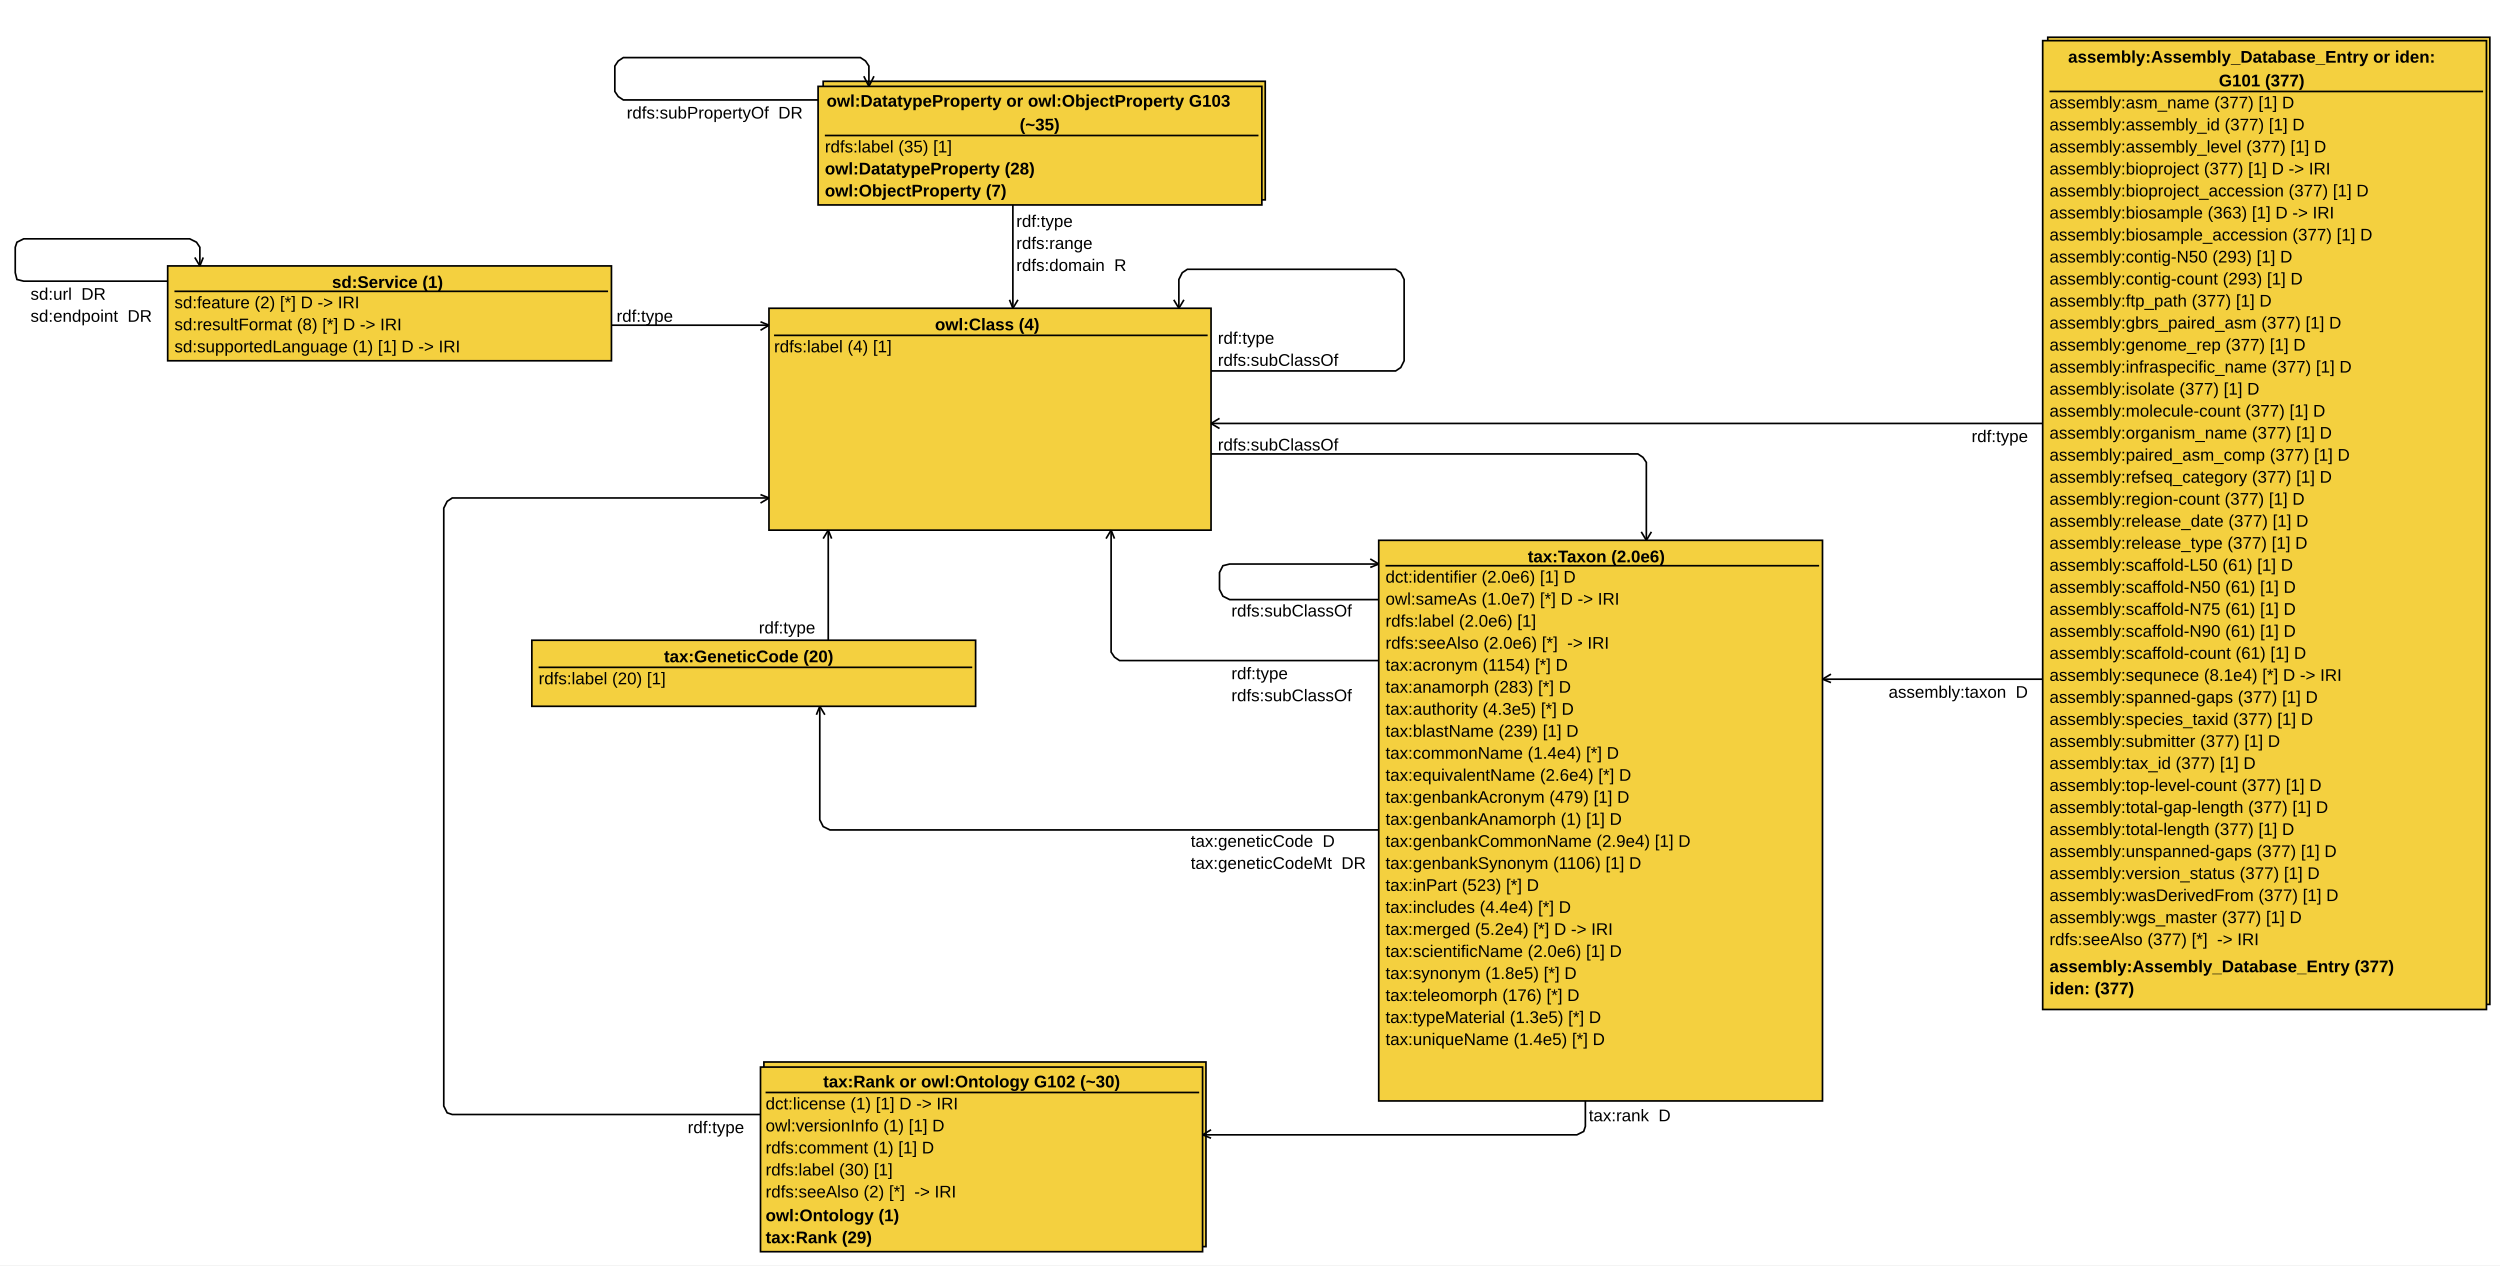
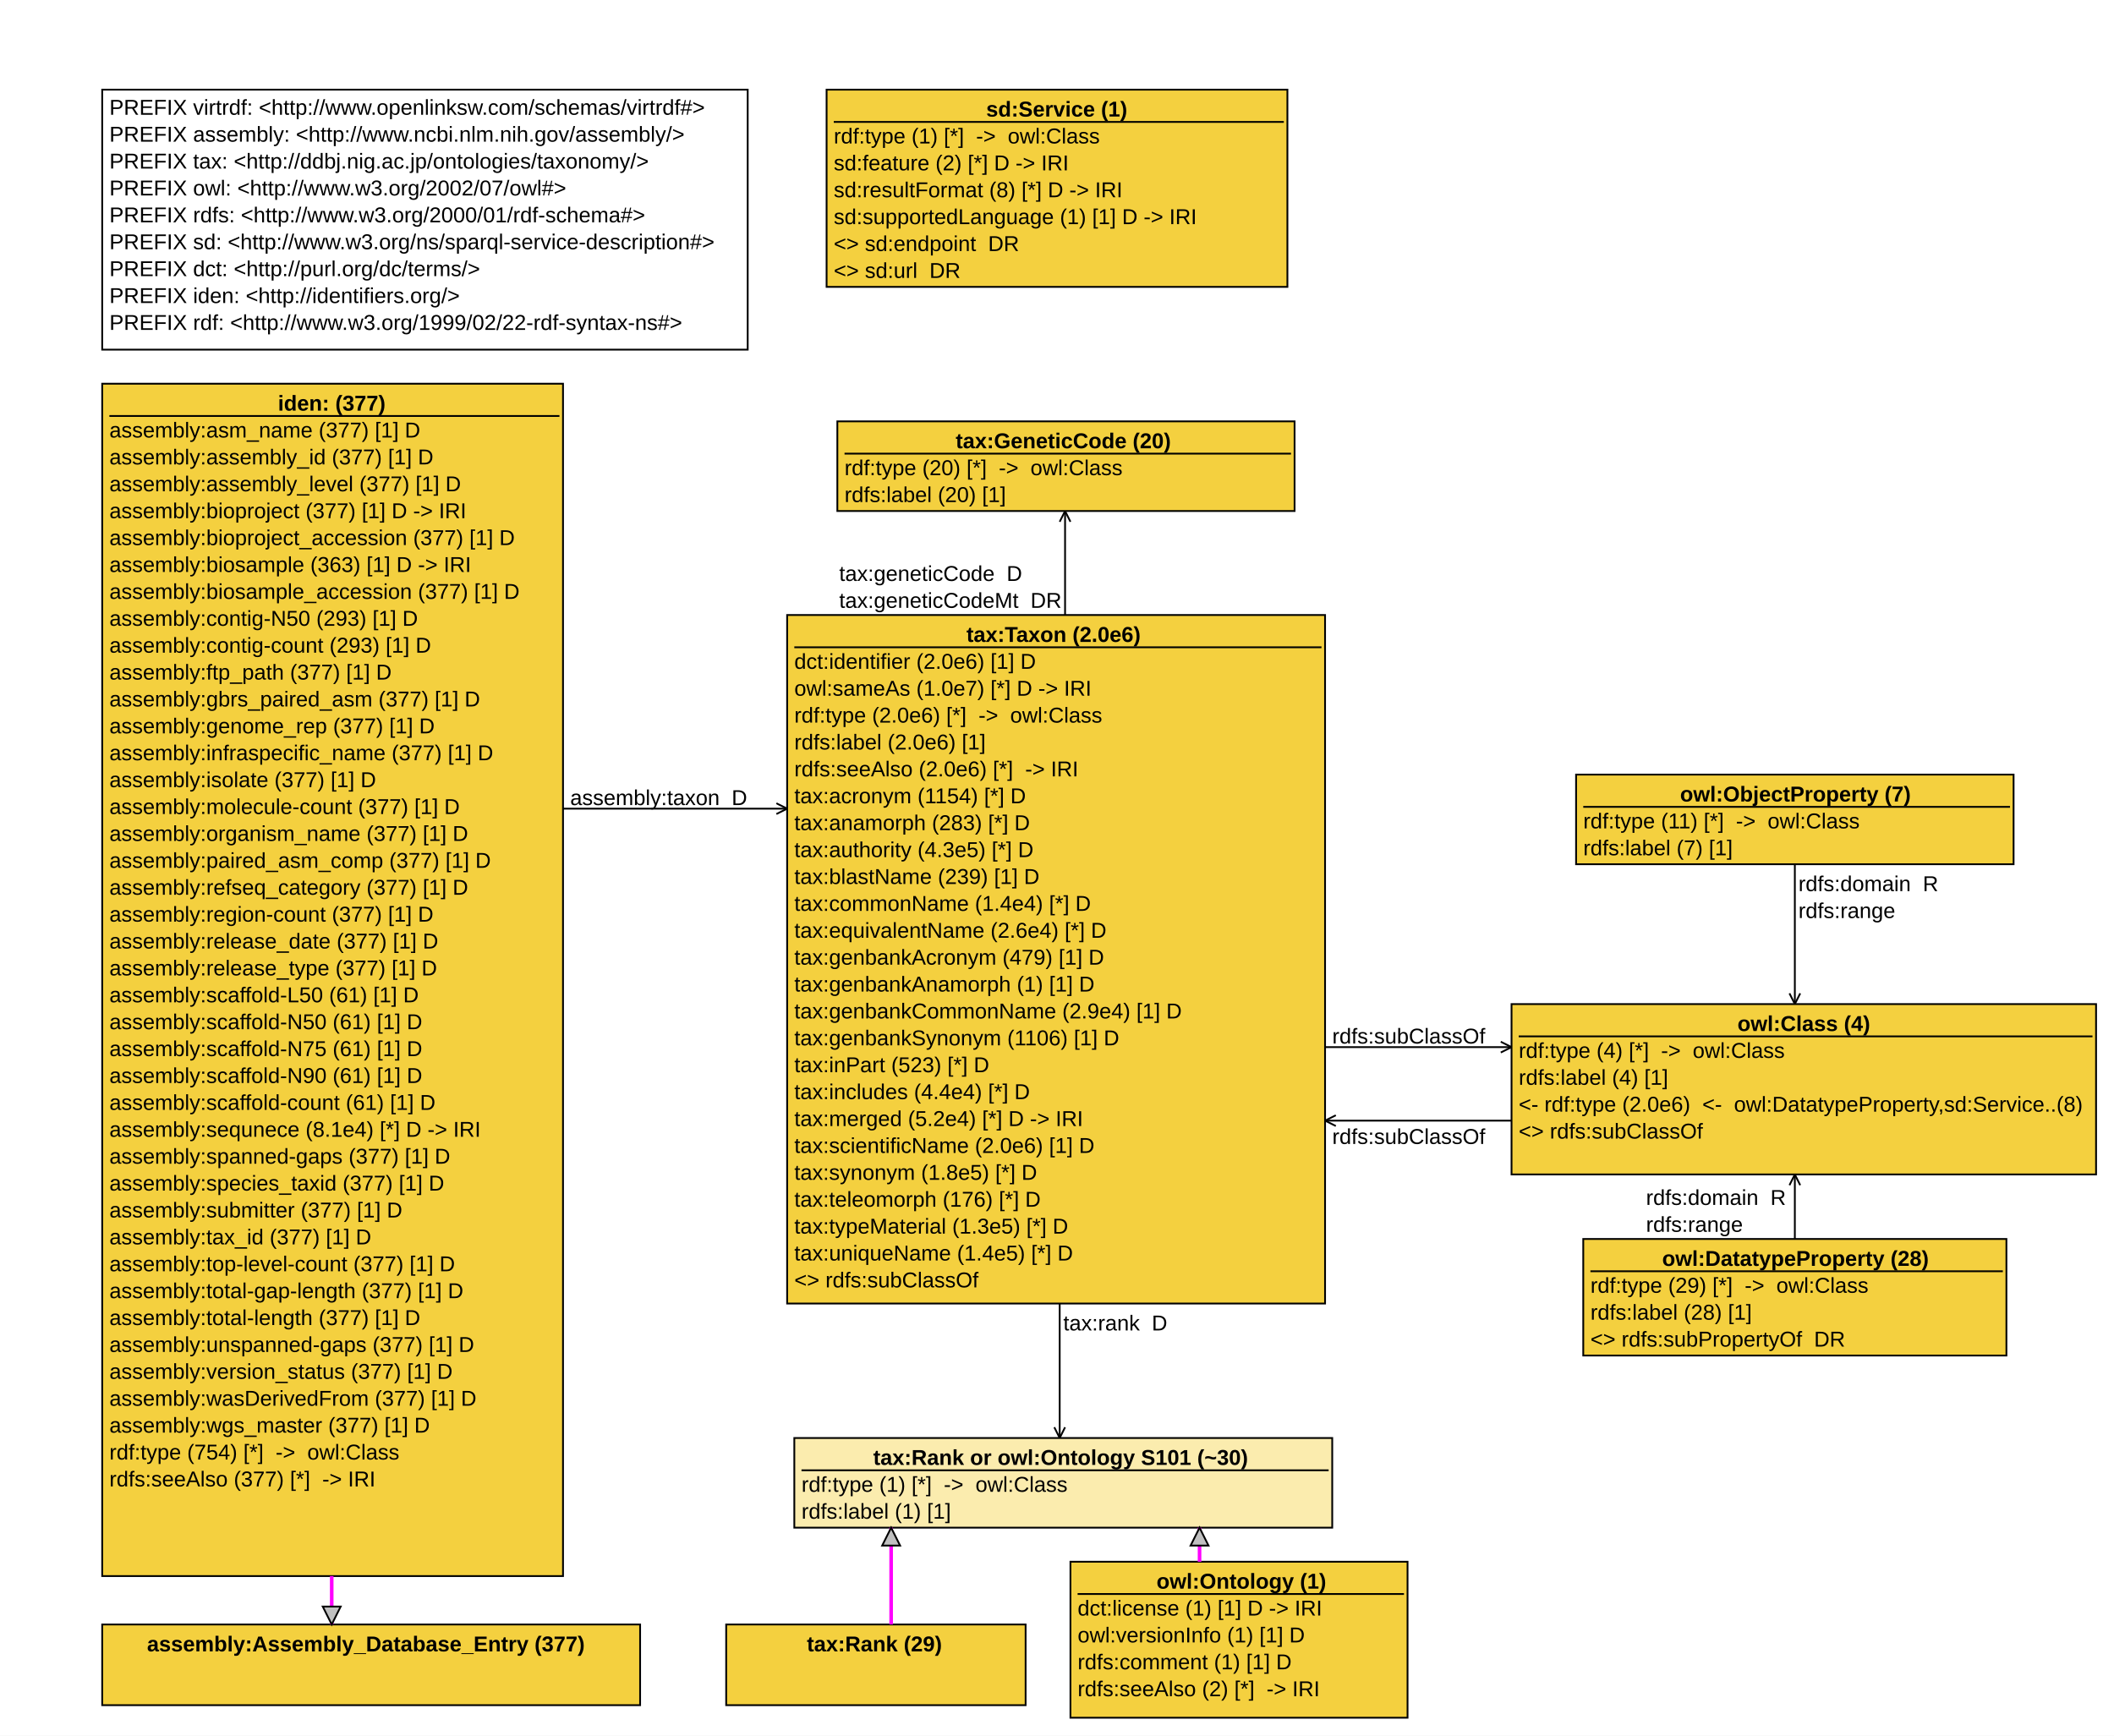
- <svg xmlns="http://www.w3.org/2000/svg" version="1.1" xml:space="preserve" width="1476" height="747" viewBox="0 0 1476 747">
+ <svg xmlns="http://www.w3.org/2000/svg" version="1.1" xml:space="preserve" width="1179" height="968" viewBox="0 0 1179 968">
 onmousemove="movetip(evt)" onmouseup="endmove()"&gt;
<rect x="0" y="0" width="100%" height="100%" style="fill:White;" />
  <defs>
    <linearGradient id="activ1" x1="0%" y1="0%" x2="100%" y2="0%">
      <stop offset="0%" style="stop-color:#FFFF00;stop-opacity:1" />
      <stop offset="100%" style="stop-color:#FFFFF0;stop-opacity:1" />
    </linearGradient>
  </defs>
-   <g id="2002700470">
-     <polygon points="486,48 747,48 747,118 486,118 " style="fill:#F4D03F; stroke-width:1;stroke:Black;" />
-     <polygon points="483,51 745,51 745,121 483,121 " style="fill:#F4D03F; stroke-width:1;stroke:Black;" />
-     <text style="font-family:Arial;font-size:10px;kerning:0;word-spacing:-1px;fill:Black;font-weight:bold;">
-       <tspan x="488" y="63">owl:DatatypeProperty or owl:ObjectProperty G103 </tspan>
-       <tspan x="602" y="77">(~35)</tspan>
-     </text>
-     <line x1="487" y1="80" x2="743" y2="80" style="stroke-width:1;stroke:Black;" />
-     <text style="font-family:Arial;font-size:10px;kerning:0;word-spacing:-1px;fill:Black;">
-       <tspan x="487" y="90">rdfs:label (35) [1] </tspan>
-     </text>
-     <text style="font-family:Arial;font-size:10px;kerning:0;word-spacing:-1px;fill:Black;font-weight:bold;">
-       <tspan x="487" y="103">owl:DatatypeProperty (28)</tspan>
-       <tspan x="487" y="116">owl:ObjectProperty (7)</tspan>
-     </text>
-   </g>
-   <g id="2002700503">
-     <polygon points="99,157 361,157 361,213 99,213 " style="fill:#F4D03F; stroke-width:1;stroke:Black;" />
-     <text style="font-family:Arial;font-size:10px;kerning:0;word-spacing:-1px;fill:Black;font-weight:bold;">
-       <tspan x="196" y="170">sd:Service (1)</tspan>
-     </text>
-     <line x1="103" y1="172" x2="359" y2="172" style="stroke-width:1;stroke:Black;" />
-     <text style="font-family:Arial;font-size:10px;kerning:0;word-spacing:-1px;fill:Black;">
-       <tspan x="103" y="182">sd:feature (2) [*] D -&gt; IRI</tspan>
-       <tspan x="103" y="195">sd:resultFormat (8) [*] D -&gt; IRI</tspan>
-       <tspan x="103" y="208">sd:supportedLanguage (1) [1] D -&gt; IRI</tspan>
-     </text>
-   </g>
-   <g id="2002700514">
-     <polygon points="454,182 715,182 715,313 454,313 " style="fill:#F4D03F; stroke-width:1;stroke:Black;" />
-     <text style="font-family:Arial;font-size:10px;kerning:0;word-spacing:-1px;fill:Black;font-weight:bold;">
-       <tspan x="552" y="195">owl:Class (4)</tspan>
-     </text>
-     <line x1="457" y1="198" x2="713" y2="198" style="stroke-width:1;stroke:Black;" />
-     <text style="font-family:Arial;font-size:10px;kerning:0;word-spacing:-1px;fill:Black;">
-       <tspan x="457" y="208">rdfs:label (4) [1] </tspan>
-     </text>
-   </g>
-   <g id="2002700525">
-     <polygon points="314,378 576,378 576,417 314,417 " style="fill:#F4D03F; stroke-width:1;stroke:Black;" />
-     <text style="font-family:Arial;font-size:10px;kerning:0;word-spacing:-1px;fill:Black;font-weight:bold;">
-       <tspan x="392" y="391">tax:GeneticCode (20)</tspan>
-     </text>
-     <line x1="318" y1="394" x2="574" y2="394" style="stroke-width:1;stroke:Black;" />
-     <text style="font-family:Arial;font-size:10px;kerning:0;word-spacing:-1px;fill:Black;">
-       <tspan x="318" y="404">rdfs:label (20) [1] </tspan>
-     </text>
-   </g>
-   <g id="2002700536">
-     <polygon points="451,627 712,627 712,736 451,736 " style="fill:#F4D03F; stroke-width:1;stroke:Black;" />
-     <polygon points="449,630 710,630 710,739 449,739 " style="fill:#F4D03F; stroke-width:1;stroke:Black;" />
-     <text style="font-family:Arial;font-size:10px;kerning:0;word-spacing:-1px;fill:Black;font-weight:bold;">
-       <tspan x="486" y="642">tax:Rank or owl:Ontology G102 (~30)</tspan>
-     </text>
-     <line x1="452" y1="645" x2="708" y2="645" style="stroke-width:1;stroke:Black;" />
-     <text style="font-family:Arial;font-size:10px;kerning:0;word-spacing:-1px;fill:Black;">
-       <tspan x="452" y="655">dct:license (1) [1] D -&gt; IRI</tspan>
-       <tspan x="452" y="668">owl:versionInfo (1) [1] D</tspan>
-       <tspan x="452" y="681">rdfs:comment (1) [1] D</tspan>
-       <tspan x="452" y="694">rdfs:label (30) [1] </tspan>
-       <tspan x="452" y="707">rdfs:seeAlso (2) [*]  -&gt; IRI</tspan>
-     </text>
-     <text style="font-family:Arial;font-size:10px;kerning:0;word-spacing:-1px;fill:Black;font-weight:bold;">
-       <tspan x="452" y="721">owl:Ontology (1)</tspan>
-       <tspan x="452" y="734">tax:Rank (29)</tspan>
-     </text>
-   </g>
-   <g id="2002700492">
-     <polygon points="814,319 1076,319 1076,650 814,650 " style="fill:#F4D03F; stroke-width:1;stroke:Black;" />
-     <text style="font-family:Arial;font-size:10px;kerning:0;word-spacing:-1px;fill:Black;font-weight:bold;">
-       <tspan x="902" y="332">tax:Taxon (2.0e6)</tspan>
-     </text>
-     <line x1="818" y1="334" x2="1074" y2="334" style="stroke-width:1;stroke:Black;" />
-     <text style="font-family:Arial;font-size:10px;kerning:0;word-spacing:-1px;fill:Black;">
-       <tspan x="818" y="344">dct:identifier (2.0e6) [1] D</tspan>
-       <tspan x="818" y="357">owl:sameAs (1.0e7) [*] D -&gt; IRI</tspan>
-       <tspan x="818" y="370">rdfs:label (2.0e6) [1] </tspan>
-       <tspan x="818" y="383">rdfs:seeAlso (2.0e6) [*]  -&gt; IRI</tspan>
-       <tspan x="818" y="396">tax:acronym (1154) [*] D</tspan>
-       <tspan x="818" y="409">tax:anamorph (283) [*] D</tspan>
-       <tspan x="818" y="422">tax:authority (4.3e5) [*] D</tspan>
-       <tspan x="818" y="435">tax:blastName (239) [1] D</tspan>
-       <tspan x="818" y="448">tax:commonName (1.4e4) [*] D</tspan>
-       <tspan x="818" y="461">tax:equivalentName (2.6e4) [*] D</tspan>
-       <tspan x="818" y="474">tax:genbankAcronym (479) [1] D</tspan>
-       <tspan x="818" y="487">tax:genbankAnamorph (1) [1] D</tspan>
-       <tspan x="818" y="500">tax:genbankCommonName (2.9e4) [1] D</tspan>
-       <tspan x="818" y="513">tax:genbankSynonym (1106) [1] D</tspan>
-       <tspan x="818" y="526">tax:inPart (523) [*] D</tspan>
-       <tspan x="818" y="539">tax:includes (4.4e4) [*] D</tspan>
-       <tspan x="818" y="552">tax:merged (5.2e4) [*] D -&gt; IRI</tspan>
-       <tspan x="818" y="565">tax:scientificName (2.0e6) [1] D</tspan>
-       <tspan x="818" y="578">tax:synonym (1.8e5) [*] D</tspan>
-       <tspan x="818" y="591">tax:teleomorph (176) [*] D</tspan>
-       <tspan x="818" y="604">tax:typeMaterial (1.3e5) [*] D</tspan>
-       <tspan x="818" y="617">tax:uniqueName (1.4e5) [*] D</tspan>
-     </text>
-   </g>
-   <g id="2002700481">
-     <polygon points="1209,22 1470,22 1470,593 1209,593 " style="fill:#F4D03F; stroke-width:1;stroke:Black;" />
-     <polygon points="1206,24 1468,24 1468,596 1206,596 " style="fill:#F4D03F; stroke-width:1;stroke:Black;" />
-     <text style="font-family:Arial;font-size:10px;kerning:0;word-spacing:-1px;fill:Black;font-weight:bold;">
-       <tspan x="1221" y="37">assembly:Assembly_Database_Entry or iden: </tspan>
-       <tspan x="1310" y="51">G101 (377)</tspan>
-     </text>
-     <line x1="1210" y1="54" x2="1466" y2="54" style="stroke-width:1;stroke:Black;" />
-     <text style="font-family:Arial;font-size:10px;kerning:0;word-spacing:-1px;fill:Black;">
-       <tspan x="1210" y="64">assembly:asm_name (377) [1] D</tspan>
-       <tspan x="1210" y="77">assembly:assembly_id (377) [1] D</tspan>
-       <tspan x="1210" y="90">assembly:assembly_level (377) [1] D</tspan>
-       <tspan x="1210" y="103">assembly:bioproject (377) [1] D -&gt; IRI</tspan>
-       <tspan x="1210" y="116">assembly:bioproject_accession (377) [1] D</tspan>
-       <tspan x="1210" y="129">assembly:biosample (363) [1] D -&gt; IRI</tspan>
-       <tspan x="1210" y="142">assembly:biosample_accession (377) [1] D</tspan>
-       <tspan x="1210" y="155">assembly:contig-N50 (293) [1] D</tspan>
-       <tspan x="1210" y="168">assembly:contig-count (293) [1] D</tspan>
-       <tspan x="1210" y="181">assembly:ftp_path (377) [1] D</tspan>
-       <tspan x="1210" y="194">assembly:gbrs_paired_asm (377) [1] D</tspan>
-       <tspan x="1210" y="207">assembly:genome_rep (377) [1] D</tspan>
-       <tspan x="1210" y="220">assembly:infraspecific_name (377) [1] D</tspan>
-       <tspan x="1210" y="233">assembly:isolate (377) [1] D</tspan>
-       <tspan x="1210" y="246">assembly:molecule-count (377) [1] D</tspan>
-       <tspan x="1210" y="259">assembly:organism_name (377) [1] D</tspan>
-       <tspan x="1210" y="272">assembly:paired_asm_comp (377) [1] D</tspan>
-       <tspan x="1210" y="285">assembly:refseq_category (377) [1] D</tspan>
-       <tspan x="1210" y="298">assembly:region-count (377) [1] D</tspan>
-       <tspan x="1210" y="311">assembly:release_date (377) [1] D</tspan>
-       <tspan x="1210" y="324">assembly:release_type (377) [1] D</tspan>
-       <tspan x="1210" y="337">assembly:scaffold-L50 (61) [1] D</tspan>
-       <tspan x="1210" y="350">assembly:scaffold-N50 (61) [1] D</tspan>
-       <tspan x="1210" y="363">assembly:scaffold-N75 (61) [1] D</tspan>
-       <tspan x="1210" y="376">assembly:scaffold-N90 (61) [1] D</tspan>
-       <tspan x="1210" y="389">assembly:scaffold-count (61) [1] D</tspan>
-       <tspan x="1210" y="402">assembly:sequnece (8.1e4) [*] D -&gt; IRI</tspan>
-       <tspan x="1210" y="415">assembly:spanned-gaps (377) [1] D</tspan>
-       <tspan x="1210" y="428">assembly:species_taxid (377) [1] D</tspan>
-       <tspan x="1210" y="441">assembly:submitter (377) [1] D</tspan>
-       <tspan x="1210" y="454">assembly:tax_id (377) [1] D</tspan>
-       <tspan x="1210" y="467">assembly:top-level-count (377) [1] D</tspan>
-       <tspan x="1210" y="480">assembly:total-gap-length (377) [1] D</tspan>
-       <tspan x="1210" y="493">assembly:total-length (377) [1] D</tspan>
-       <tspan x="1210" y="506">assembly:unspanned-gaps (377) [1] D</tspan>
-       <tspan x="1210" y="519">assembly:version_status (377) [1] D</tspan>
-       <tspan x="1210" y="532">assembly:wasDerivedFrom (377) [1] D</tspan>
-       <tspan x="1210" y="545">assembly:wgs_master (377) [1] D</tspan>
-       <tspan x="1210" y="558">rdfs:seeAlso (377) [*]  -&gt; IRI</tspan>
-     </text>
-     <text style="font-family:Arial;font-size:10px;kerning:0;word-spacing:-1px;fill:Black;font-weight:bold;">
-       <tspan x="1210" y="574">assembly:Assembly_Database_Entry (377)</tspan>
-       <tspan x="1210" y="587">iden: (377)</tspan>
-     </text>
-   </g>
-   <g id="2002700547">
-     <path d="M598,121 L598,182 " style="fill:none;stroke-width:1;stroke:Black;" />
-     <line x1="596" y1="177" x2="598" y2="182" style="stroke-width:1;stroke:Black;" />
-     <line x1="601" y1="177" x2="598" y2="182" style="stroke-width:1;stroke:Black;" />
-     <text style="font-family:Arial;font-size:10px;kerning:0;word-spacing:-1px;fill:Black;">
-       <tspan x="600" y="134">rdf:type  </tspan>
-       <tspan x="600" y="147">rdfs:range  </tspan>
-       <tspan x="600" y="160">rdfs:domain  R</tspan>
-     </text>
-   </g>
-   <g id="2002700557">
-     <path d="M1206,250 L715,250 " style="fill:none;stroke-width:1;stroke:Black;" />
-     <line x1="720" y1="247" x2="715" y2="250" style="stroke-width:1;stroke:Black;" />
-     <line x1="720" y1="253" x2="715" y2="250" style="stroke-width:1;stroke:Black;" />
-     <text style="font-family:Arial;font-size:10px;kerning:0;word-spacing:-1px;fill:Black;">
-       <tspan x="1164" y="261">rdf:type  </tspan>
-     </text>
-   </g>
-   <g id="2002700562">
-     <path d="M483,59 L368,59 365,57 363,54 363,39 365,36 368,34 508,34 511,36 513,39 513,51 " style="fill:none;stroke-width:1;stroke:Black;" />
-     <line x1="510" y1="45" x2="513" y2="51" style="stroke-width:1;stroke:Black;" />
-     <line x1="516" y1="45" x2="513" y2="51" style="stroke-width:1;stroke:Black;" />
-     <text style="font-family:Arial;font-size:10px;kerning:0;word-spacing:-1px;fill:Black;">
-       <tspan x="370" y="70">rdfs:subPropertyOf  DR</tspan>
-     </text>
-   </g>
-   <g id="2002700567">
-     <path d="M715,268 L967,268 970,270 972,273 972,319 " style="fill:none;stroke-width:1;stroke:Black;" />
-     <line x1="969" y1="314" x2="972" y2="319" style="stroke-width:1;stroke:Black;" />
-     <line x1="975" y1="314" x2="972" y2="319" style="stroke-width:1;stroke:Black;" />
-     <text style="font-family:Arial;font-size:10px;kerning:0;word-spacing:-1px;fill:Black;">
-       <tspan x="719" y="266">rdfs:subClassOf  </tspan>
-     </text>
-   </g>
-   <g id="2002700572">
-     <path d="M814,354 L726,354 722,352 720,348 720,338 722,334 726,333 814,333 " style="fill:none;stroke-width:1;stroke:Black;" />
-     <line x1="809" y1="330" x2="814" y2="333" style="stroke-width:1;stroke:Black;" />
-     <line x1="809" y1="335" x2="814" y2="333" style="stroke-width:1;stroke:Black;" />
-     <text style="font-family:Arial;font-size:10px;kerning:0;word-spacing:-1px;fill:Black;">
-       <tspan x="727" y="364">rdfs:subClassOf  </tspan>
-     </text>
-   </g>
-   <g id="2002700577">
-     <path d="M1206,401 L1076,401 " style="fill:none;stroke-width:1;stroke:Black;" />
-     <line x1="1081" y1="398" x2="1076" y2="401" style="stroke-width:1;stroke:Black;" />
-     <line x1="1081" y1="403" x2="1076" y2="401" style="stroke-width:1;stroke:Black;" />
-     <text style="font-family:Arial;font-size:10px;kerning:0;word-spacing:-1px;fill:Black;">
-       <tspan x="1115" y="412">assembly:taxon  D</tspan>
-     </text>
-   </g>
-   <g id="2002700582">
-     <path d="M489,378 L489,313 " style="fill:none;stroke-width:1;stroke:Black;" />
-     <line x1="486" y1="318" x2="489" y2="313" style="stroke-width:1;stroke:Black;" />
-     <line x1="491" y1="318" x2="489" y2="313" style="stroke-width:1;stroke:Black;" />
-     <text style="font-family:Arial;font-size:10px;kerning:0;word-spacing:-1px;fill:Black;">
-       <tspan x="448" y="374">rdf:type  </tspan>
-     </text>
-   </g>
-   <g id="2002700587">
-     <path d="M715,219 L824,219 827,217 829,213 829,165 827,161 824,159 701,159 698,161 696,165 696,182 " style="fill:none;stroke-width:1;stroke:Black;" />
-     <line x1="693" y1="177" x2="696" y2="182" style="stroke-width:1;stroke:Black;" />
-     <line x1="699" y1="177" x2="696" y2="182" style="stroke-width:1;stroke:Black;" />
-     <text style="font-family:Arial;font-size:10px;kerning:0;word-spacing:-1px;fill:Black;">
-       <tspan x="719" y="203">rdf:type  </tspan>
-       <tspan x="719" y="216">rdfs:subClassOf  </tspan>
-     </text>
-   </g>
-   <g id="2002700592">
-     <path d="M361,192 L454,192 " style="fill:none;stroke-width:1;stroke:Black;" />
-     <line x1="449" y1="190" x2="454" y2="192" style="stroke-width:1;stroke:Black;" />
-     <line x1="449" y1="195" x2="454" y2="192" style="stroke-width:1;stroke:Black;" />
-     <text style="font-family:Arial;font-size:10px;kerning:0;word-spacing:-1px;fill:Black;">
-       <tspan x="364" y="190">rdf:type  </tspan>
-     </text>
-   </g>
-   <g id="2002700597">
-     <path d="M814,490 L490,490 486,488 484,484 484,417 " style="fill:none;stroke-width:1;stroke:Black;" />
-     <line x1="482" y1="422" x2="484" y2="417" style="stroke-width:1;stroke:Black;" />
-     <line x1="487" y1="422" x2="484" y2="417" style="stroke-width:1;stroke:Black;" />
-     <text style="font-family:Arial;font-size:10px;kerning:0;word-spacing:-1px;fill:Black;">
-       <tspan x="703" y="500">tax:geneticCode  D</tspan>
-       <tspan x="703" y="513">tax:geneticCodeMt  DR</tspan>
-     </text>
-   </g>
-   <g id="2002700602">
-     <path d="M814,390 L661,390 658,388 656,385 656,313 " style="fill:none;stroke-width:1;stroke:Black;" />
-     <line x1="653" y1="318" x2="656" y2="313" style="stroke-width:1;stroke:Black;" />
-     <line x1="658" y1="318" x2="656" y2="313" style="stroke-width:1;stroke:Black;" />
-     <text style="font-family:Arial;font-size:10px;kerning:0;word-spacing:-1px;fill:Black;">
-       <tspan x="727" y="401">rdf:type  </tspan>
-       <tspan x="727" y="414">rdfs:subClassOf  </tspan>
-     </text>
-   </g>
-   <g id="2002700607">
-     <path d="M449,658 L267,658 264,657 262,653 262,300 264,296 267,294 454,294 " style="fill:none;stroke-width:1;stroke:Black;" />
-     <line x1="449" y1="292" x2="454" y2="294" style="stroke-width:1;stroke:Black;" />
-     <line x1="449" y1="297" x2="454" y2="294" style="stroke-width:1;stroke:Black;" />
-     <text style="font-family:Arial;font-size:10px;kerning:0;word-spacing:-1px;fill:Black;">
-       <tspan x="406" y="669">rdf:type  </tspan>
-     </text>
-   </g>
-   <g id="2002700612">
-     <path d="M936,650 L936,665 935,668 931,670 710,670 " style="fill:none;stroke-width:1;stroke:Black;" />
-     <line x1="715" y1="667" x2="710" y2="670" style="stroke-width:1;stroke:Black;" />
-     <line x1="715" y1="672" x2="710" y2="670" style="stroke-width:1;stroke:Black;" />
-     <text style="font-family:Arial;font-size:10px;kerning:0;word-spacing:-1px;fill:Black;">
-       <tspan x="938" y="662">tax:rank  D</tspan>
-     </text>
-   </g>
-   <g id="2002700552">
-     <path d="M99,166 L14,166 10,165 9,161 9,146 10,143 14,141 112,141 116,143 118,146 118,157 " style="fill:none;stroke-width:1;stroke:Black;" />
-     <line x1="115" y1="152" x2="118" y2="157" style="stroke-width:1;stroke:Black;" />
-     <line x1="120" y1="152" x2="118" y2="157" style="stroke-width:1;stroke:Black;" />
-     <text style="font-family:Arial;font-size:10px;kerning:0;word-spacing:-1px;fill:Black;">
-       <tspan x="18" y="177">sd:url  DR</tspan>
-       <tspan x="18" y="190">sd:endpoint  DR</tspan>
+   <g id="2002715670">
+     <polygon points="57,214 314,214 314,879 57,879 " style="fill:#F4D03F; stroke-width:1;stroke:Black;" />
+     <text style="font-family:Arial;font-size:12px;kerning:0;word-spacing:-1px;fill:Black;font-weight:bold;">
+       <tspan x="155" y="229">iden: (377)</tspan>
+     </text>
+     <line x1="61" y1="232" x2="312" y2="232" style="stroke-width:1;stroke:Black;" />
+     <text style="font-family:Arial;font-size:12px;kerning:0;word-spacing:-1px;fill:Black;">
+       <tspan x="61" y="244">assembly:asm_name (377) [1] D</tspan>
+       <tspan x="61" y="259">assembly:assembly_id (377) [1] D</tspan>
+       <tspan x="61" y="274">assembly:assembly_level (377) [1] D</tspan>
+       <tspan x="61" y="289">assembly:bioproject (377) [1] D -&gt; IRI</tspan>
+       <tspan x="61" y="304">assembly:bioproject_accession (377) [1] D</tspan>
+       <tspan x="61" y="319">assembly:biosample (363) [1] D -&gt; IRI</tspan>
+       <tspan x="61" y="334">assembly:biosample_accession (377) [1] D</tspan>
+       <tspan x="61" y="349">assembly:contig-N50 (293) [1] D</tspan>
+       <tspan x="61" y="364">assembly:contig-count (293) [1] D</tspan>
+       <tspan x="61" y="379">assembly:ftp_path (377) [1] D</tspan>
+       <tspan x="61" y="394">assembly:gbrs_paired_asm (377) [1] D</tspan>
+       <tspan x="61" y="409">assembly:genome_rep (377) [1] D</tspan>
+       <tspan x="61" y="424">assembly:infraspecific_name (377) [1] D</tspan>
+       <tspan x="61" y="439">assembly:isolate (377) [1] D</tspan>
+       <tspan x="61" y="454">assembly:molecule-count (377) [1] D</tspan>
+       <tspan x="61" y="469">assembly:organism_name (377) [1] D</tspan>
+       <tspan x="61" y="484">assembly:paired_asm_comp (377) [1] D</tspan>
+       <tspan x="61" y="499">assembly:refseq_category (377) [1] D</tspan>
+       <tspan x="61" y="514">assembly:region-count (377) [1] D</tspan>
+       <tspan x="61" y="529">assembly:release_date (377) [1] D</tspan>
+       <tspan x="61" y="544">assembly:release_type (377) [1] D</tspan>
+       <tspan x="61" y="559">assembly:scaffold-L50 (61) [1] D</tspan>
+       <tspan x="61" y="574">assembly:scaffold-N50 (61) [1] D</tspan>
+       <tspan x="61" y="589">assembly:scaffold-N75 (61) [1] D</tspan>
+       <tspan x="61" y="604">assembly:scaffold-N90 (61) [1] D</tspan>
+       <tspan x="61" y="619">assembly:scaffold-count (61) [1] D</tspan>
+       <tspan x="61" y="634">assembly:sequnece (8.1e4) [*] D -&gt; IRI</tspan>
+       <tspan x="61" y="649">assembly:spanned-gaps (377) [1] D</tspan>
+       <tspan x="61" y="664">assembly:species_taxid (377) [1] D</tspan>
+       <tspan x="61" y="679">assembly:submitter (377) [1] D</tspan>
+       <tspan x="61" y="694">assembly:tax_id (377) [1] D</tspan>
+       <tspan x="61" y="709">assembly:top-level-count (377) [1] D</tspan>
+       <tspan x="61" y="724">assembly:total-gap-length (377) [1] D</tspan>
+       <tspan x="61" y="739">assembly:total-length (377) [1] D</tspan>
+       <tspan x="61" y="754">assembly:unspanned-gaps (377) [1] D</tspan>
+       <tspan x="61" y="769">assembly:version_status (377) [1] D</tspan>
+       <tspan x="61" y="784">assembly:wasDerivedFrom (377) [1] D</tspan>
+       <tspan x="61" y="799">assembly:wgs_master (377) [1] D</tspan>
+       <tspan x="61" y="814">rdf:type (754) [*]  -&gt;  owl:Class</tspan>
+       <tspan x="61" y="829">rdfs:seeAlso (377) [*]  -&gt; IRI</tspan>
+     </text>
+   </g>
+   <g id="2002715681">
+     <polygon points="843,560 1169,560 1169,655 843,655 " style="fill:#F4D03F; stroke-width:1;stroke:Black;" />
+     <text style="font-family:Arial;font-size:12px;kerning:0;word-spacing:-1px;fill:Black;font-weight:bold;">
+       <tspan x="969" y="575">owl:Class (4)</tspan>
+     </text>
+     <line x1="847" y1="578" x2="1167" y2="578" style="stroke-width:1;stroke:Black;" />
+     <text style="font-family:Arial;font-size:12px;kerning:0;word-spacing:-1px;fill:Black;">
+       <tspan x="847" y="590">rdf:type (4) [*]  -&gt;  owl:Class</tspan>
+       <tspan x="847" y="605">rdfs:label (4) [1] </tspan>
+       <tspan x="847" y="620">&lt;- rdf:type (2.0e6)  &lt;-  owl:DatatypeProperty,sd:Service..(8)</tspan>
+       <tspan x="847" y="635">&lt;&gt; rdfs:subClassOf  </tspan>
+     </text>
+   </g>
+   <g id="2002715692">
+     <polygon points="883,691 1119,691 1119,756 883,756 " style="fill:#F4D03F; stroke-width:1;stroke:Black;" />
+     <text style="font-family:Arial;font-size:12px;kerning:0;word-spacing:-1px;fill:Black;font-weight:bold;">
+       <tspan x="927" y="706">owl:DatatypeProperty (28)</tspan>
+     </text>
+     <line x1="887" y1="709" x2="1117" y2="709" style="stroke-width:1;stroke:Black;" />
+     <text style="font-family:Arial;font-size:12px;kerning:0;word-spacing:-1px;fill:Black;">
+       <tspan x="887" y="721">rdf:type (29) [*]  -&gt;  owl:Class</tspan>
+       <tspan x="887" y="736">rdfs:label (28) [1] </tspan>
+       <tspan x="887" y="751">&lt;&gt; rdfs:subPropertyOf  DR</tspan>
+     </text>
+   </g>
+   <g id="2002715703">
+     <polygon points="461,50 718,50 718,160 461,160 " style="fill:#F4D03F; stroke-width:1;stroke:Black;" />
+     <text style="font-family:Arial;font-size:12px;kerning:0;word-spacing:-1px;fill:Black;font-weight:bold;">
+       <tspan x="550" y="65">sd:Service (1)</tspan>
+     </text>
+     <line x1="465" y1="68" x2="716" y2="68" style="stroke-width:1;stroke:Black;" />
+     <text style="font-family:Arial;font-size:12px;kerning:0;word-spacing:-1px;fill:Black;">
+       <tspan x="465" y="80">rdf:type (1) [*]  -&gt;  owl:Class</tspan>
+       <tspan x="465" y="95">sd:feature (2) [*] D -&gt; IRI</tspan>
+       <tspan x="465" y="110">sd:resultFormat (8) [*] D -&gt; IRI</tspan>
+       <tspan x="465" y="125">sd:supportedLanguage (1) [1] D -&gt; IRI</tspan>
+       <tspan x="465" y="140">&lt;&gt; sd:endpoint  DR</tspan>
+       <tspan x="465" y="155">&lt;&gt; sd:url  DR</tspan>
+     </text>
+   </g>
+   <g id="2002715714">
+     <polygon points="443,802 743,802 743,852 443,852 " style="fill:#FBECAE; stroke-width:1;stroke:Black;" />
+     <text style="font-family:Arial;font-size:12px;kerning:0;word-spacing:-1px;fill:Black;font-weight:bold;">
+       <tspan x="487" y="817">tax:Rank or owl:Ontology S101 (~30)</tspan>
+     </text>
+     <line x1="447" y1="820" x2="741" y2="820" style="stroke-width:1;stroke:Black;" />
+     <text style="font-family:Arial;font-size:12px;kerning:0;word-spacing:-1px;fill:Black;">
+       <tspan x="447" y="832">rdf:type (1) [*]  -&gt;  owl:Class</tspan>
+       <tspan x="447" y="847">rdfs:label (1) [1] </tspan>
+     </text>
+   </g>
+   <g id="2002715725">
+     <polygon points="879,432 1123,432 1123,482 879,482 " style="fill:#F4D03F; stroke-width:1;stroke:Black;" />
+     <text style="font-family:Arial;font-size:12px;kerning:0;word-spacing:-1px;fill:Black;font-weight:bold;">
+       <tspan x="937" y="447">owl:ObjectProperty (7)</tspan>
+     </text>
+     <line x1="883" y1="450" x2="1121" y2="450" style="stroke-width:1;stroke:Black;" />
+     <text style="font-family:Arial;font-size:12px;kerning:0;word-spacing:-1px;fill:Black;">
+       <tspan x="883" y="462">rdf:type (11) [*]  -&gt;  owl:Class</tspan>
+       <tspan x="883" y="477">rdfs:label (7) [1] </tspan>
+     </text>
+   </g>
+   <g id="2002715736">
+     <polygon points="57,906 357,906 357,951 57,951 " style="fill:#F4D03F; stroke-width:1;stroke:Black;" />
+     <text style="font-family:Arial;font-size:12px;kerning:0;word-spacing:-1px;fill:Black;font-weight:bold;">
+       <tspan x="82" y="921">assembly:Assembly_Database_Entry (377)</tspan>
+     </text>
+   </g>
+   <g id="2002715747">
+     <polygon points="467,235 722,235 722,285 467,285 " style="fill:#F4D03F; stroke-width:1;stroke:Black;" />
+     <text style="font-family:Arial;font-size:12px;kerning:0;word-spacing:-1px;fill:Black;font-weight:bold;">
+       <tspan x="533" y="250">tax:GeneticCode (20)</tspan>
+     </text>
+     <line x1="471" y1="253" x2="720" y2="253" style="stroke-width:1;stroke:Black;" />
+     <text style="font-family:Arial;font-size:12px;kerning:0;word-spacing:-1px;fill:Black;">
+       <tspan x="471" y="265">rdf:type (20) [*]  -&gt;  owl:Class</tspan>
+       <tspan x="471" y="280">rdfs:label (20) [1] </tspan>
+     </text>
+   </g>
+   <g id="2002715758">
+     <polygon points="405,906 572,906 572,951 405,951 " style="fill:#F4D03F; stroke-width:1;stroke:Black;" />
+     <text style="font-family:Arial;font-size:12px;kerning:0;word-spacing:-1px;fill:Black;font-weight:bold;">
+       <tspan x="450" y="921">tax:Rank (29)</tspan>
+     </text>
+   </g>
+   <g id="2002715769">
+     <polygon points="57,50 417,50 417,195 57,195 " style="fill:White; stroke-width:1;stroke:Black;" />
+     <text style="font-family:Arial;font-size:12px;kerning:0;word-spacing:-1px;fill:Black;">
+       <tspan x="61" y="64">PREFIX virtrdf: &lt;http://www.openlinksw.com/schemas/virtrdf#&gt;</tspan>
+       <tspan x="61" y="79">PREFIX assembly: &lt;http://www.ncbi.nlm.nih.gov/assembly/&gt;</tspan>
+       <tspan x="61" y="94">PREFIX tax: &lt;http://ddbj.nig.ac.jp/ontologies/taxonomy/&gt;</tspan>
+       <tspan x="61" y="109">PREFIX owl: &lt;http://www.w3.org/2002/07/owl#&gt;</tspan>
+       <tspan x="61" y="124">PREFIX rdfs: &lt;http://www.w3.org/2000/01/rdf-schema#&gt;</tspan>
+       <tspan x="61" y="139">PREFIX sd: &lt;http://www.w3.org/ns/sparql-service-description#&gt;</tspan>
+       <tspan x="61" y="154">PREFIX dct: &lt;http://purl.org/dc/terms/&gt;</tspan>
+       <tspan x="61" y="169">PREFIX iden: &lt;http://identifiers.org/&gt;</tspan>
+       <tspan x="61" y="184">PREFIX rdf: &lt;http://www.w3.org/1999/02/22-rdf-syntax-ns#&gt;</tspan>
+     </text>
+   </g>
+   <g id="2002715780">
+     <polygon points="597,871 785,871 785,958 597,958 " style="fill:#F4D03F; stroke-width:1;stroke:Black;" />
+     <text style="font-family:Arial;font-size:12px;kerning:0;word-spacing:-1px;fill:Black;font-weight:bold;">
+       <tspan x="645" y="886">owl:Ontology (1)</tspan>
+     </text>
+     <line x1="601" y1="889" x2="783" y2="889" style="stroke-width:1;stroke:Black;" />
+     <text style="font-family:Arial;font-size:12px;kerning:0;word-spacing:-1px;fill:Black;">
+       <tspan x="601" y="901">dct:license (1) [1] D -&gt; IRI</tspan>
+       <tspan x="601" y="916">owl:versionInfo (1) [1] D</tspan>
+       <tspan x="601" y="931">rdfs:comment (1) [1] D</tspan>
+       <tspan x="601" y="946">rdfs:seeAlso (2) [*]  -&gt; IRI</tspan>
+     </text>
+   </g>
+   <g id="2002715791">
+     <polygon points="439,343 739,343 739,727 439,727 " style="fill:#F4D03F; stroke-width:1;stroke:Black;" />
+     <text style="font-family:Arial;font-size:12px;kerning:0;word-spacing:-1px;fill:Black;font-weight:bold;">
+       <tspan x="539" y="358">tax:Taxon (2.0e6)</tspan>
+     </text>
+     <line x1="443" y1="361" x2="737" y2="361" style="stroke-width:1;stroke:Black;" />
+     <text style="font-family:Arial;font-size:12px;kerning:0;word-spacing:-1px;fill:Black;">
+       <tspan x="443" y="373">dct:identifier (2.0e6) [1] D</tspan>
+       <tspan x="443" y="388">owl:sameAs (1.0e7) [*] D -&gt; IRI</tspan>
+       <tspan x="443" y="403">rdf:type (2.0e6) [*]  -&gt;  owl:Class</tspan>
+       <tspan x="443" y="418">rdfs:label (2.0e6) [1] </tspan>
+       <tspan x="443" y="433">rdfs:seeAlso (2.0e6) [*]  -&gt; IRI</tspan>
+       <tspan x="443" y="448">tax:acronym (1154) [*] D</tspan>
+       <tspan x="443" y="463">tax:anamorph (283) [*] D</tspan>
+       <tspan x="443" y="478">tax:authority (4.3e5) [*] D</tspan>
+       <tspan x="443" y="493">tax:blastName (239) [1] D</tspan>
+       <tspan x="443" y="508">tax:commonName (1.4e4) [*] D</tspan>
+       <tspan x="443" y="523">tax:equivalentName (2.6e4) [*] D</tspan>
+       <tspan x="443" y="538">tax:genbankAcronym (479) [1] D</tspan>
+       <tspan x="443" y="553">tax:genbankAnamorph (1) [1] D</tspan>
+       <tspan x="443" y="568">tax:genbankCommonName (2.9e4) [1] D</tspan>
+       <tspan x="443" y="583">tax:genbankSynonym (1106) [1] D</tspan>
+       <tspan x="443" y="598">tax:inPart (523) [*] D</tspan>
+       <tspan x="443" y="613">tax:includes (4.4e4) [*] D</tspan>
+       <tspan x="443" y="628">tax:merged (5.2e4) [*] D -&gt; IRI</tspan>
+       <tspan x="443" y="643">tax:scientificName (2.0e6) [1] D</tspan>
+       <tspan x="443" y="658">tax:synonym (1.8e5) [*] D</tspan>
+       <tspan x="443" y="673">tax:teleomorph (176) [*] D</tspan>
+       <tspan x="443" y="688">tax:typeMaterial (1.3e5) [*] D</tspan>
+       <tspan x="443" y="703">tax:uniqueName (1.4e5) [*] D</tspan>
+       <tspan x="443" y="718">&lt;&gt; rdfs:subClassOf  </tspan>
+     </text>
+   </g>
+   <g id="2002715629">
+     <path d="M594,343 L594,285 " style="fill:none;stroke-width:1;stroke:Black;" />
+     <line x1="591" y1="291" x2="594" y2="285" style="stroke-width:1;stroke:Black;" />
+     <line x1="597" y1="291" x2="594" y2="285" style="stroke-width:1;stroke:Black;" />
+     <text style="font-family:Arial;font-size:12px;kerning:0;word-spacing:-1px;fill:Black;">
+       <tspan x="468" y="324">tax:geneticCode  D</tspan>
+       <tspan x="468" y="339">tax:geneticCodeMt  DR</tspan>
+     </text>
+   </g>
+   <g id="2002715634">
+     <path d="M314,451 L439,451 " style="fill:none;stroke-width:1;stroke:Black;" />
+     <line x1="433" y1="448" x2="439" y2="451" style="stroke-width:1;stroke:Black;" />
+     <line x1="433" y1="454" x2="439" y2="451" style="stroke-width:1;stroke:Black;" />
+     <text style="font-family:Arial;font-size:12px;kerning:0;word-spacing:-1px;fill:Black;">
+       <tspan x="318" y="449">assembly:taxon  D</tspan>
+     </text>
+   </g>
+   <g id="2002715639">
+     <path d="M591,727 L591,802 " style="fill:none;stroke-width:1;stroke:Black;" />
+     <line x1="588" y1="796" x2="591" y2="802" style="stroke-width:1;stroke:Black;" />
+     <line x1="594" y1="796" x2="591" y2="802" style="stroke-width:1;stroke:Black;" />
+     <text style="font-family:Arial;font-size:12px;kerning:0;word-spacing:-1px;fill:Black;">
+       <tspan x="593" y="742">tax:rank  D</tspan>
+     </text>
+   </g>
+   <g id="2002715644">
+     <path d="M843,625 L739,625 " style="fill:none;stroke-width:1;stroke:Black;" />
+     <line x1="745" y1="622" x2="739" y2="625" style="stroke-width:1;stroke:Black;" />
+     <line x1="745" y1="628" x2="739" y2="625" style="stroke-width:1;stroke:Black;" />
+     <text style="font-family:Arial;font-size:12px;kerning:0;word-spacing:-1px;fill:Black;">
+       <tspan x="743" y="638">rdfs:subClassOf  </tspan>
+     </text>
+   </g>
+   <g id="2002715649">
+     <path d="M1001,691 L1001,655 " style="fill:none;stroke-width:1;stroke:Black;" />
+     <line x1="998" y1="661" x2="1001" y2="655" style="stroke-width:1;stroke:Black;" />
+     <line x1="1004" y1="661" x2="1001" y2="655" style="stroke-width:1;stroke:Black;" />
+     <text style="font-family:Arial;font-size:12px;kerning:0;word-spacing:-1px;fill:Black;">
+       <tspan x="918" y="672">rdfs:domain  R</tspan>
+       <tspan x="918" y="687">rdfs:range  </tspan>
+     </text>
+   </g>
+   <g id="2002715654">
+     <path d="M1001,482 L1001,560 " style="fill:none;stroke-width:1;stroke:Black;" />
+     <line x1="998" y1="554" x2="1001" y2="560" style="stroke-width:1;stroke:Black;" />
+     <line x1="1004" y1="554" x2="1001" y2="560" style="stroke-width:1;stroke:Black;" />
+     <text style="font-family:Arial;font-size:12px;kerning:0;word-spacing:-1px;fill:Black;">
+       <tspan x="1003" y="497">rdfs:domain  R</tspan>
+       <tspan x="1003" y="512">rdfs:range  </tspan>
+     </text>
+   </g>
+   <g id="2002715659">
+     <path d="M739,584 L843,584 " style="fill:none;stroke-width:1;stroke:Black;" />
+     <line x1="837" y1="581" x2="843" y2="584" style="stroke-width:1;stroke:Black;" />
+     <line x1="837" y1="587" x2="843" y2="584" style="stroke-width:1;stroke:Black;" />
+     <text style="font-family:Arial;font-size:12px;kerning:0;word-spacing:-1px;fill:Black;">
+       <tspan x="743" y="582">rdfs:subClassOf  </tspan>
+     </text>
+   </g>
+   <g id="2002715664">
+     <path d="M669,852 L669,871 " style="fill:none;stroke-width:2;stroke:Fuchsia;" />
+     <polygon points="674,862 669,852 664,862 " style="fill:Silver;stroke-width:1;stroke:Black;" />
+     <text style="font-family:Arial;font-size:12px;kerning:0;word-spacing:-1px;fill:Black;">
+       <tspan x="671" y="867"> </tspan>
+     </text>
+   </g>
+   <g id="2002715666">
+     <path d="M497,852 L497,906 " style="fill:none;stroke-width:2;stroke:Fuchsia;" />
+     <polygon points="502,862 497,852 492,862 " style="fill:Silver;stroke-width:1;stroke:Black;" />
+     <text style="font-family:Arial;font-size:12px;kerning:0;word-spacing:-1px;fill:Black;">
+       <tspan x="499" y="867"> </tspan>
+     </text>
+   </g>
+   <g id="2002715668">
+     <path d="M185,906 L185,879 " style="fill:none;stroke-width:2;stroke:Fuchsia;" />
+     <polygon points="190,896 185,906 180,896 " style="fill:Silver;stroke-width:1;stroke:Black;" />
+     <text style="font-family:Arial;font-size:12px;kerning:0;word-spacing:-1px;fill:Black;">
+       <tspan x="173" y="902"> </tspan>
    </text>
  </g>
</svg>
